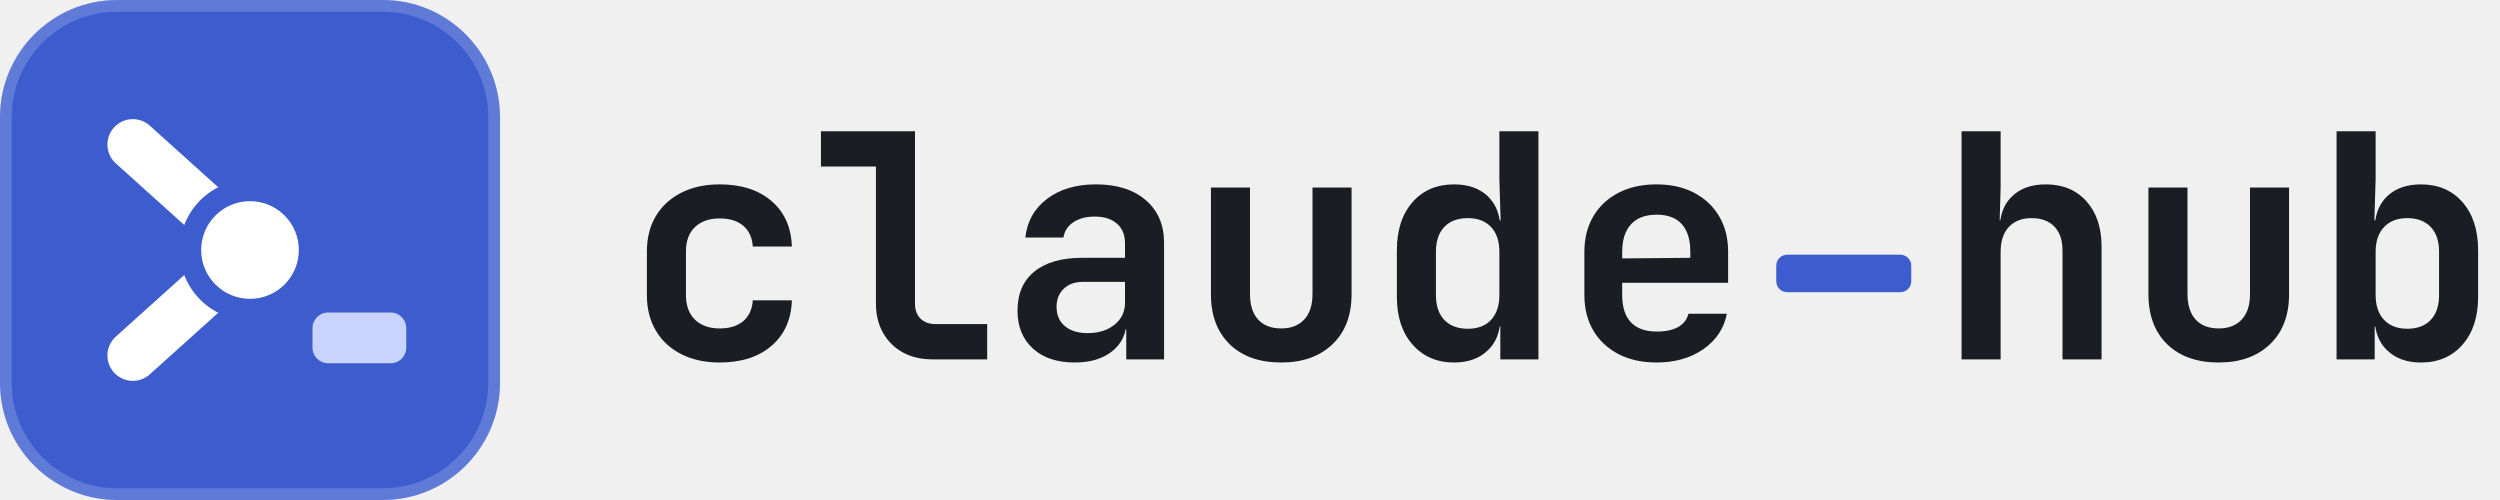
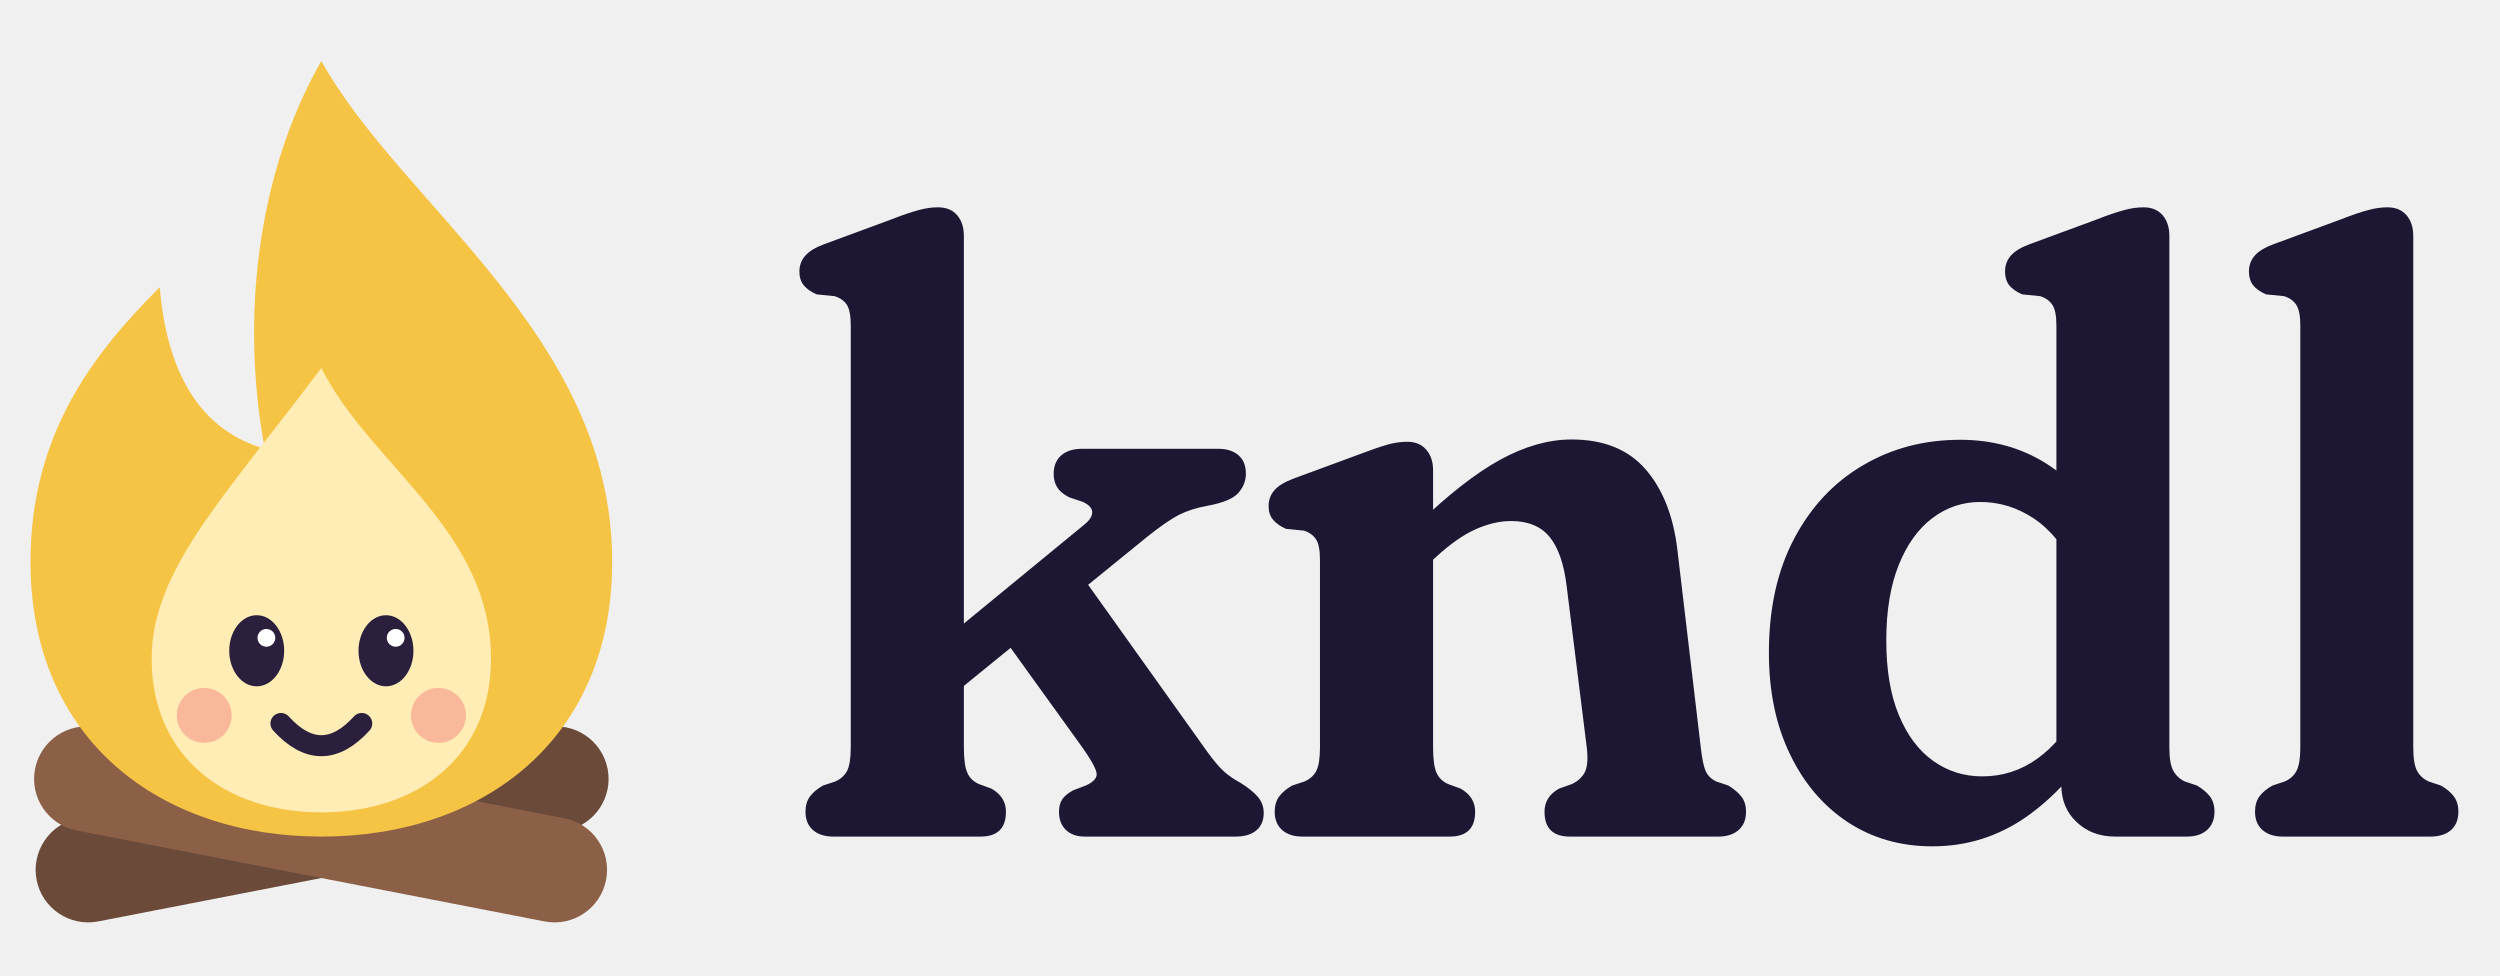
- <svg xmlns="http://www.w3.org/2000/svg" viewBox="0 0 320 64" width="320" height="64">
-   <rect width="64" height="64" rx="15" fill="#3D5DCF" />
-   <rect x="0.75" y="0.75" width="62.5" height="62.5" rx="14.25" fill="none" stroke="#FFFFFF" stroke-opacity="0.18" stroke-width="1.5" />
-   <path d="M17 18.5 L32 32 L17 45.5" fill="none" stroke="#FFFFFF" stroke-width="6.5" stroke-linecap="round" stroke-linejoin="round" />
-   <circle cx="32" cy="32" r="9" fill="#3D5DCF" />
-   <circle cx="32" cy="32" r="6.25" fill="#FFFFFF" />
-   <rect x="40" y="40" width="12" height="6.5" rx="2" fill="#C9D3FF" />
-   <path d="M92.12 46.40Q89.32 46.40 87.22 45.34Q85.12 44.28 83.96 42.34Q82.80 40.40 82.80 37.76L82.80 32.24Q82.80 29.56 83.96 27.64Q85.12 25.72 87.22 24.66Q89.32 23.60 92.12 23.60Q96.28 23.60 98.76 25.74Q101.24 27.88 101.36 31.56L96.36 31.56Q96.24 29.84 95.14 28.90Q94.04 27.96 92.12 27.96Q90.12 27.96 88.96 29.06Q87.80 30.16 87.80 32.20L87.80 37.76Q87.80 39.80 88.96 40.92Q90.12 42.04 92.12 42.04Q94.04 42.04 95.14 41.10Q96.24 40.16 96.36 38.44L101.36 38.44Q101.24 42.12 98.76 44.26Q96.28 46.40 92.12 46.40 M126.36 46L119.36 46Q117.20 46 115.58 45.12Q113.96 44.24 113.04 42.62Q112.12 41 112.12 38.88L112.12 21.32L105.08 21.32L105.08 16.80L117.12 16.80L117.12 38.88Q117.12 40.08 117.82 40.78Q118.52 41.48 119.72 41.48L126.36 41.48 M137.56 46.40Q134.16 46.40 132.20 44.60Q130.24 42.80 130.24 39.76Q130.24 36.52 132.40 34.76Q134.56 33 138.52 33L144 33L144 31.12Q144 29.52 142.96 28.62Q141.92 27.72 140.12 27.72Q138.48 27.72 137.40 28.44Q136.32 29.16 136.12 30.40L131.24 30.40Q131.60 27.28 134.04 25.44Q136.48 23.60 140.28 23.60Q144.32 23.60 146.66 25.62Q149 27.64 149 31.08L149 46L144.16 46L144.16 42.16L144.08 42.16Q143.76 43.84 142.36 44.96Q140.56 46.40 137.56 46.40M139.20 42.64Q141.32 42.64 142.66 41.56Q144 40.48 144 38.76L144 36.08L138.60 36.08Q137.08 36.08 136.16 36.96Q135.24 37.84 135.24 39.28Q135.24 40.84 136.30 41.74Q137.36 42.64 139.20 42.64 M164 46.40Q159.80 46.40 157.40 44.06Q155 41.72 155 37.68L155 24L160 24L160 37.64Q160 39.76 161.04 40.90Q162.08 42.04 164 42.04Q165.88 42.04 166.94 40.90Q168 39.76 168 37.64L168 24L173 24L173 37.68Q173 41.72 170.56 44.06Q168.12 46.40 164 46.40 M186.12 46.40Q182.84 46.40 180.82 44.12Q178.80 41.84 178.80 38L178.80 32.04Q178.80 28.16 180.80 25.88Q182.80 23.60 186.12 23.60Q188.84 23.60 190.44 25.12Q191.68 26.32 191.96 28.20L192.08 28.20L191.92 22.96L191.92 16.80L196.92 16.80L196.92 46L192.04 46L192.04 41.80L191.96 41.80Q191.68 43.68 190.44 44.84Q188.84 46.40 186.12 46.40M187.88 42.08Q189.80 42.08 190.86 40.94Q191.92 39.80 191.92 37.76L191.92 32.24Q191.92 30.20 190.86 29.06Q189.80 27.92 187.88 27.92Q185.96 27.92 184.88 29.04Q183.80 30.16 183.80 32.24L183.80 37.76Q183.80 39.84 184.88 40.96Q185.96 42.08 187.88 42.08 M212.04 46.40Q209.24 46.40 207.16 45.32Q205.08 44.24 203.94 42.30Q202.80 40.36 202.80 37.76L202.80 32.24Q202.80 29.64 203.94 27.70Q205.08 25.76 207.16 24.68Q209.24 23.60 212.04 23.60Q214.80 23.60 216.86 24.68Q218.92 25.76 220.06 27.70Q221.20 29.64 221.20 32.24L221.20 36.20L207.64 36.20L207.64 37.76Q207.64 40.08 208.76 41.26Q209.88 42.44 212.08 42.44Q213.76 42.44 214.80 41.86Q215.84 41.28 216.12 40.16L221.04 40.16Q220.48 43 218.02 44.70Q215.56 46.40 212.04 46.40M207.64 33.08L216.36 33L216.36 32.20Q216.36 29.92 215.28 28.70Q214.20 27.48 212.04 27.48Q209.88 27.48 208.76 28.72Q207.64 29.96 207.64 32.24 M256.08 46L251.08 46L251.08 16.80L256.08 16.80L256.08 24L255.96 28.20L256.04 28.20Q256.32 26.28 257.56 25.12Q259.12 23.60 261.88 23.60Q265.12 23.60 267.06 25.76Q269 27.92 269 31.56L269 46L264 46L264 32.08Q264 30.08 262.96 29Q261.92 27.92 260.04 27.92Q258.20 27.92 257.14 29.04Q256.08 30.16 256.08 32.24 M284 46.40Q279.80 46.40 277.40 44.06Q275 41.72 275 37.68L275 24L280 24L280 37.64Q280 39.76 281.04 40.90Q282.08 42.04 284 42.04Q285.88 42.04 286.94 40.90Q288 39.76 288 37.64L288 24L293 24L293 37.68Q293 41.72 290.56 44.06Q288.12 46.40 284 46.40 M309.88 46.40Q307.16 46.40 305.56 44.84Q304.32 43.68 304.04 41.80L303.96 41.80L303.96 46L299.08 46L299.08 16.80L304.08 16.80L304.08 22.96L303.92 28.20L304.04 28.20Q304.32 26.32 305.56 25.12Q307.16 23.60 309.88 23.60Q313.20 23.60 315.20 25.88Q317.20 28.16 317.20 32.04L317.20 38Q317.20 41.84 315.20 44.12Q313.20 46.40 309.88 46.40M308.12 42.08Q310.04 42.08 311.12 40.96Q312.20 39.84 312.20 37.76L312.20 32.24Q312.20 30.16 311.12 29.04Q310.04 27.92 308.12 27.92Q306.24 27.92 305.16 29.06Q304.08 30.20 304.08 32.24L304.08 37.76Q304.08 39.80 305.16 40.94Q306.24 42.08 308.12 42.08" fill="#1A1D23" />
-   <rect x="227.36" y="32.60" width="17.28" height="4.80" rx="1.40" fill="#3D5DCF" />
+ <svg xmlns="http://www.w3.org/2000/svg" viewBox="0 0 164 64" width="164" height="64">
+   <g transform="translate(-12.84 -2.36) scale(0.53)">
+     <rect x="28" y="100" width="72" height="13" rx="6.5" fill="#6B4A3A" transform="rotate(-11 64 106)" />
+     <rect x="28" y="100" width="72" height="13" rx="6.5" fill="#8C5F47" transform="rotate(11 64 106)" />
+     <path d="M64 12C74 30 100 46 100 74c0 22-16 34-36 34S28 96 28 74c0-16 8-26 16-34 1 12 6 18 13 20-3-16-1-34 7-48z" fill="#F6C445" />
+     <path d="M64 50c6 12 21 20 21 36 0 12-9 19-21 19s-21-7-21-19c0-11 9-20 21-36z" fill="#FFEDB5" />
+     <g fill="#2A1F3D">
+       <ellipse cx="56" cy="85" rx="3.4" ry="4.4" />
+       <ellipse cx="72" cy="85" rx="3.4" ry="4.4" />
+     </g>
+     <g fill="#fff">
+       <circle cx="57.2" cy="83.4" r="1.1" />
+       <circle cx="73.2" cy="83.4" r="1.1" />
+     </g>
+     <g fill="#F9B89A">
+       <circle cx="49.5" cy="93" r="3.4" />
+       <circle cx="78.5" cy="93" r="3.4" />
+     </g>
+     <path d="M59 94q5 5.5 10 0" fill="none" stroke="#2A1F3D" stroke-width="2.6" stroke-linecap="round" />
+   </g>
+   <path d="M54.67 54.88Q53.82 54.88 53.33 54.45Q52.84 54.02 52.84 53.25Q52.84 52.64 53.14 52.24Q53.44 51.84 53.99 51.53L54.78 51.27Q55.3 51.05 55.56 50.59Q55.81 50.12 55.81 49.02V21.35Q55.81 20.39 55.55 19.99Q55.29 19.6 54.76 19.43L53.57 19.31Q53.02 19.07 52.73 18.72Q52.44 18.36 52.44 17.82Q52.44 17.21 52.83 16.77Q53.21 16.33 54.09 16.01L58.51 14.38Q59.56 13.97 60.23 13.79Q60.91 13.6 61.53 13.6Q62.34 13.6 62.78 14.11Q63.23 14.63 63.23 15.47V49.02Q63.23 50.2 63.46 50.7Q63.68 51.2 64.23 51.44L65.03 51.73Q65.99 52.27 65.99 53.25Q65.99 54.88 64.32 54.88ZM60.81 42.89 71.1 34.44Q71.66 34 71.65 33.59Q71.63 33.19 71.02 32.92L70.13 32.62Q69.57 32.33 69.35 31.96Q69.12 31.59 69.12 31.09Q69.12 30.31 69.62 29.87Q70.12 29.44 71 29.44H79.9Q80.77 29.44 81.25 29.87Q81.73 30.29 81.73 31.07Q81.73 31.77 81.24 32.33Q80.76 32.89 79.21 33.18Q78.18 33.36 77.37 33.76Q76.57 34.16 75.21 35.25L61.82 46.14ZM70.16 36.65 79.2 49.32Q79.82 50.17 80.27 50.59Q80.72 51 81.34 51.33Q82.14 51.83 82.52 52.28Q82.9 52.73 82.9 53.33Q82.9 54.06 82.42 54.47Q81.93 54.88 81.07 54.88H71.14Q70.39 54.88 69.93 54.45Q69.47 54.01 69.47 53.25Q69.47 52.76 69.68 52.44Q69.9 52.11 70.41 51.84L71.23 51.53Q72.07 51.15 71.92 50.64Q71.78 50.12 70.98 49L65 40.7ZM94.01 30.85V49.02Q94.01 50.2 94.24 50.7Q94.46 51.2 95.01 51.44L95.81 51.73Q96.77 52.27 96.77 53.25Q96.77 54.88 95.1 54.88H85.45Q84.6 54.88 84.11 54.45Q83.62 54.02 83.62 53.25Q83.62 52.64 83.92 52.24Q84.22 51.84 84.77 51.53L85.56 51.27Q86.09 51.05 86.34 50.59Q86.59 50.12 86.59 49.02V36.73Q86.59 35.77 86.33 35.38Q86.07 34.98 85.54 34.81L84.35 34.69Q83.8 34.44 83.51 34.09Q83.22 33.75 83.22 33.2Q83.22 32.59 83.61 32.15Q83.99 31.72 84.87 31.39L89.29 29.76Q90.34 29.36 91.01 29.17Q91.69 28.98 92.31 28.98Q93.12 28.98 93.56 29.5Q94.01 30.01 94.01 30.85ZM93.2 37.46 91.66 35.68 92.9 34.48Q95.96 31.51 98.39 30.17Q100.83 28.83 103.1 28.83Q106.27 28.83 107.97 30.81Q109.67 32.78 110.05 36.18L111.57 49.02Q111.69 50.12 111.89 50.58Q112.1 51.04 112.6 51.27L113.38 51.53Q113.93 51.87 114.23 52.25Q114.54 52.64 114.54 53.25Q114.54 54.02 114.05 54.45Q113.57 54.88 112.71 54.88H102.99Q101.32 54.88 101.32 53.25Q101.32 52.26 102.28 51.73L103.1 51.44Q103.64 51.2 103.93 50.72Q104.22 50.23 104.1 49.1L102.77 38.43Q102.51 36.28 101.66 35.23Q100.81 34.18 99.12 34.18Q98.02 34.18 96.8 34.72Q95.59 35.26 94.18 36.56ZM135.22 49.76 134.9 49.53V21.35Q134.9 20.39 134.63 19.99Q134.37 19.6 133.85 19.43L132.65 19.31Q132.1 19.07 131.81 18.72Q131.53 18.36 131.53 17.82Q131.53 17.21 131.91 16.77Q132.29 16.33 133.17 16.01L137.59 14.38Q138.64 13.97 139.32 13.79Q139.99 13.6 140.61 13.6Q141.42 13.6 141.86 14.11Q142.31 14.63 142.31 15.47V49.02Q142.31 50.12 142.58 50.58Q142.85 51.05 143.34 51.27L144.12 51.53Q144.66 51.85 144.97 52.24Q145.27 52.64 145.27 53.25Q145.27 54.01 144.78 54.45Q144.3 54.88 143.44 54.88H138.76Q137.23 54.88 136.23 53.93Q135.22 52.99 135.22 51.47ZM116.04 42.83Q116.04 38.46 117.7 35.33Q119.35 32.2 122.2 30.53Q125.04 28.85 128.59 28.85Q131.76 28.85 134.22 30.4Q136.68 31.94 138.22 34.74L136.26 37.5Q135.06 35.11 133.43 34.02Q131.8 32.93 129.91 32.93Q128.16 32.93 126.76 33.99Q125.36 35.05 124.55 37.08Q123.74 39.11 123.74 42.02Q123.74 44.92 124.56 46.9Q125.38 48.89 126.81 49.91Q128.23 50.93 130.04 50.93Q132.04 50.93 133.66 49.76Q135.28 48.59 136.48 46.35L137.73 48.27Q135.69 51.65 132.92 53.59Q130.15 55.52 126.76 55.52Q123.63 55.52 121.21 53.93Q118.79 52.33 117.42 49.47Q116.04 46.62 116.04 42.83ZM158.31 15.47V49.02Q158.31 50.12 158.57 50.59Q158.83 51.05 159.34 51.27L160.12 51.53Q160.67 51.84 160.97 52.24Q161.27 52.64 161.27 53.25Q161.27 54.02 160.79 54.45Q160.3 54.88 159.44 54.88H149.76Q148.91 54.88 148.42 54.45Q147.93 54.02 147.93 53.25Q147.93 52.64 148.22 52.24Q148.52 51.84 149.08 51.53L149.86 51.27Q150.39 51.05 150.64 50.59Q150.9 50.12 150.9 49.02V21.35Q150.9 20.39 150.63 19.99Q150.37 19.6 149.85 19.43L148.65 19.31Q148.1 19.07 147.81 18.72Q147.53 18.36 147.53 17.82Q147.53 17.21 147.91 16.77Q148.29 16.33 149.17 16.01L153.59 14.38Q154.64 13.97 155.32 13.79Q155.99 13.6 156.61 13.6Q157.42 13.6 157.86 14.11Q158.31 14.63 158.31 15.47Z" fill="#1D1733" />
</svg>
